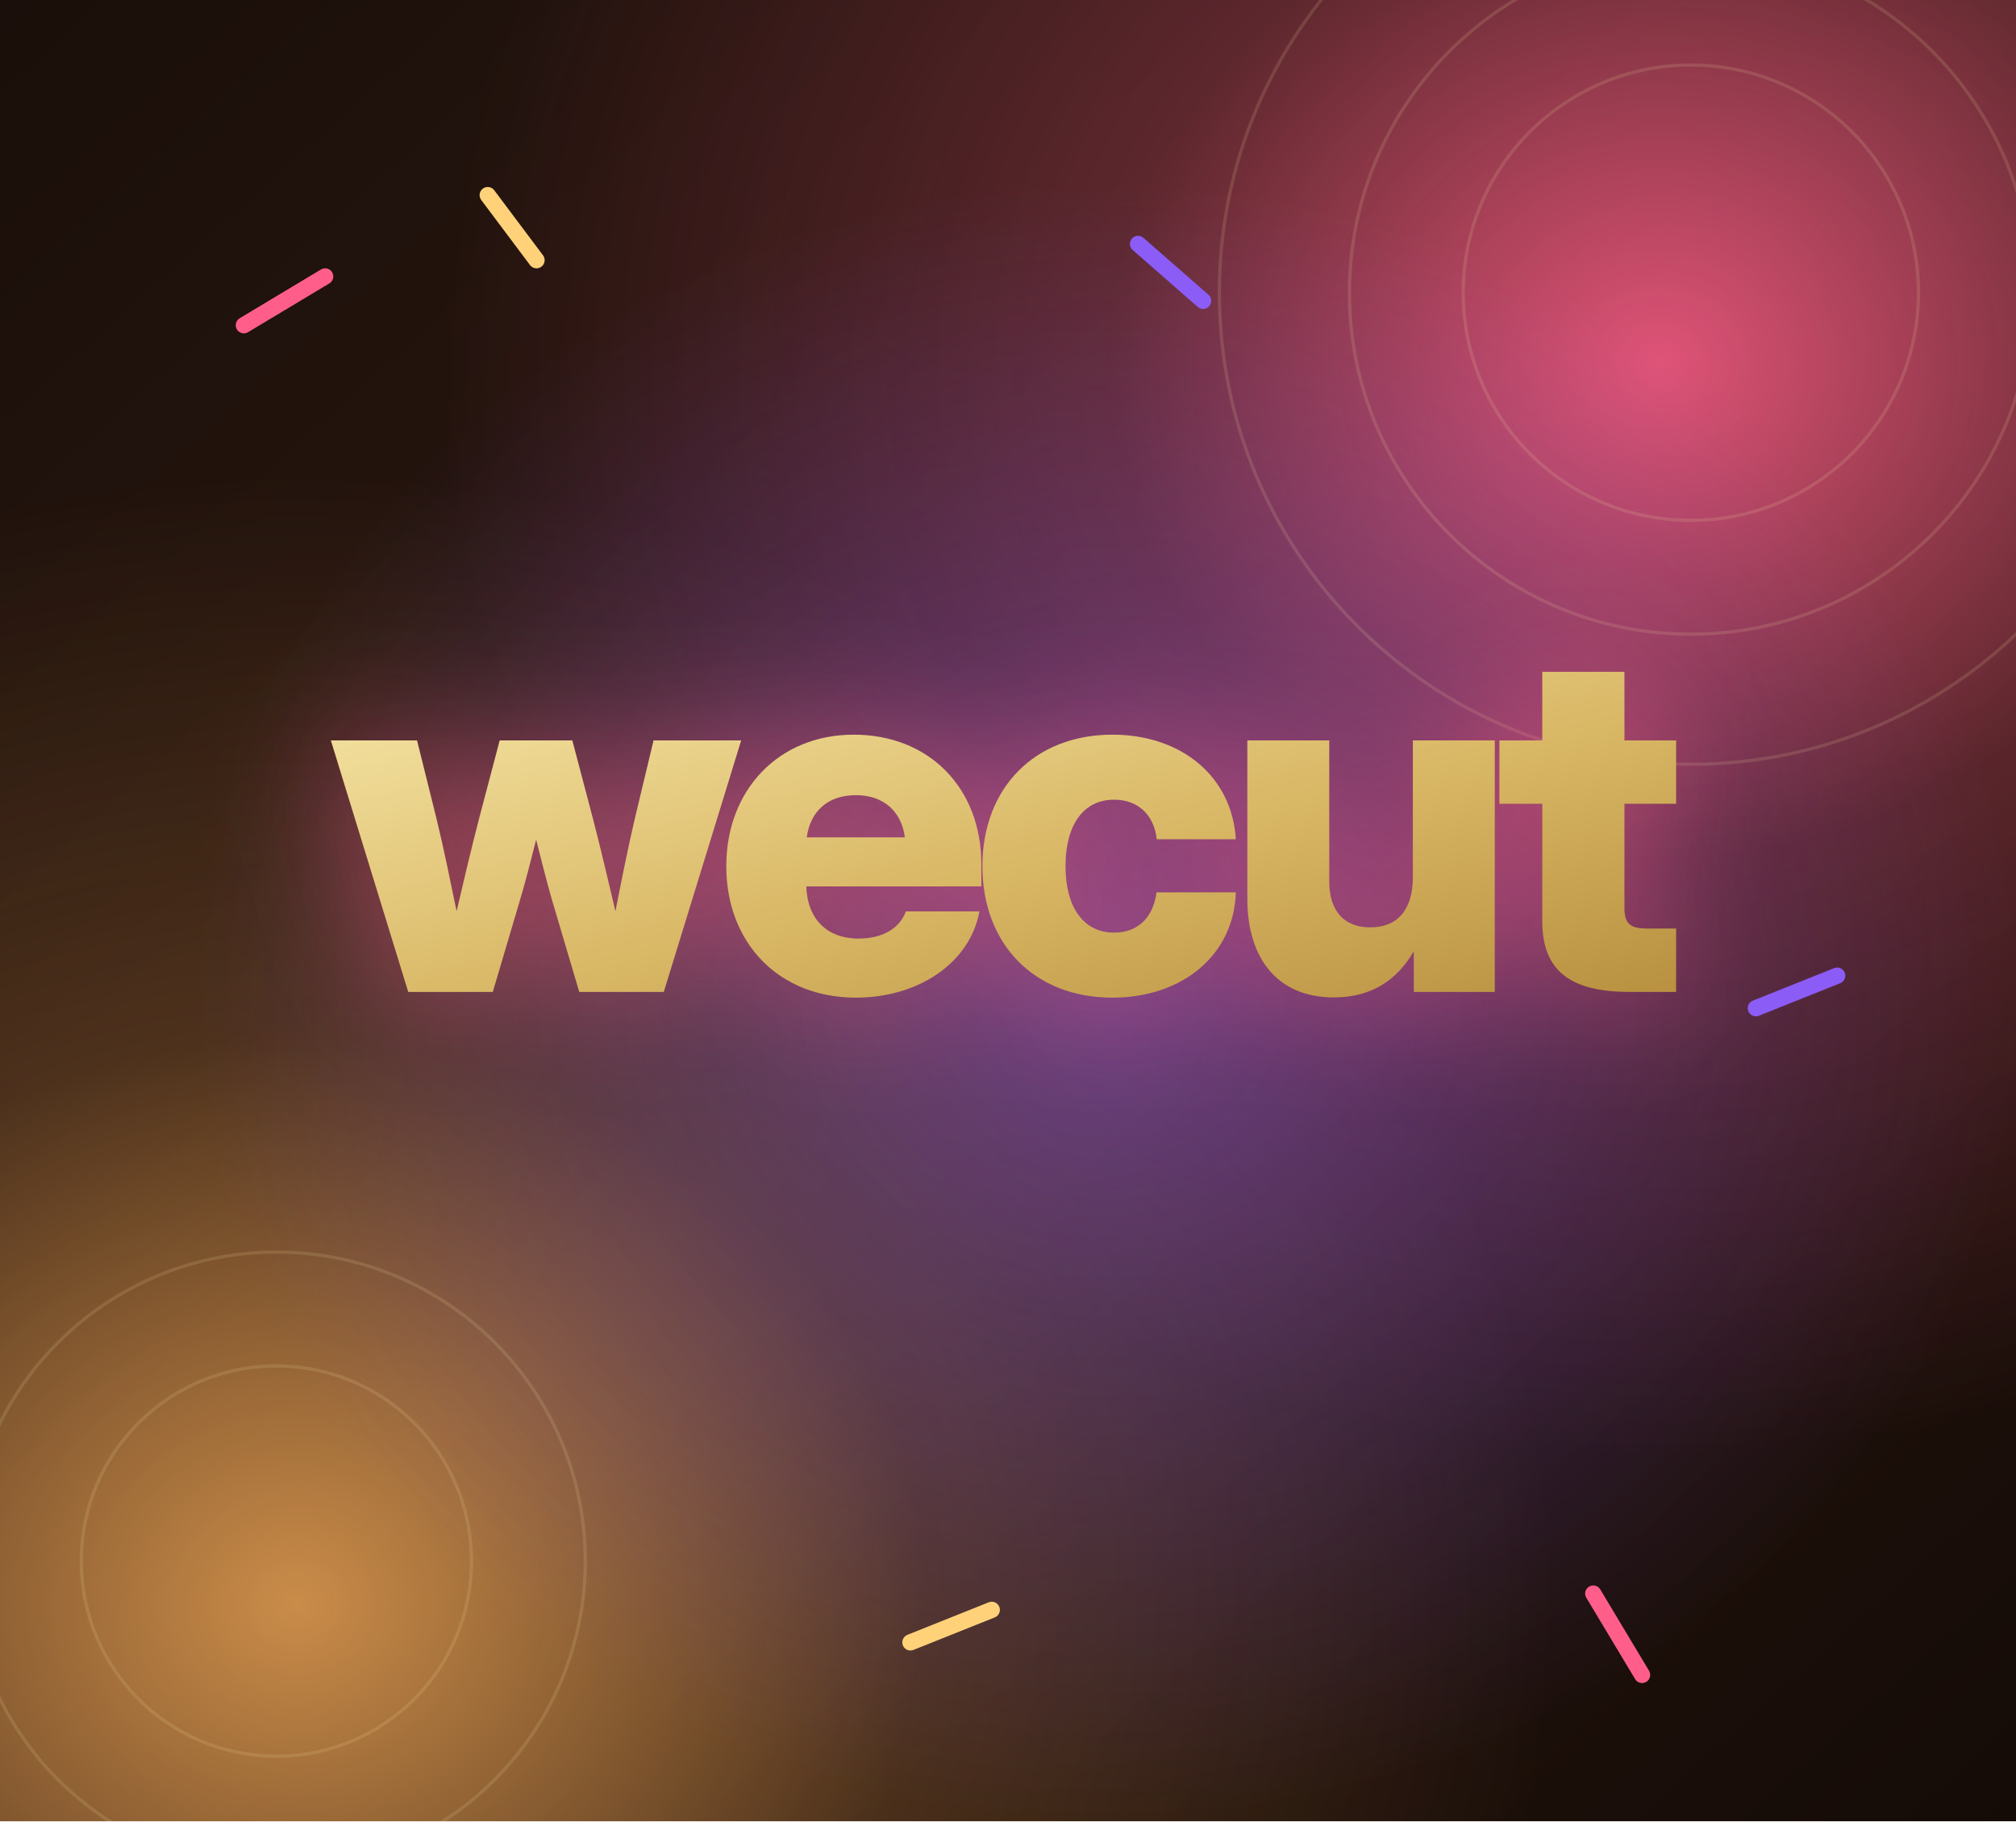
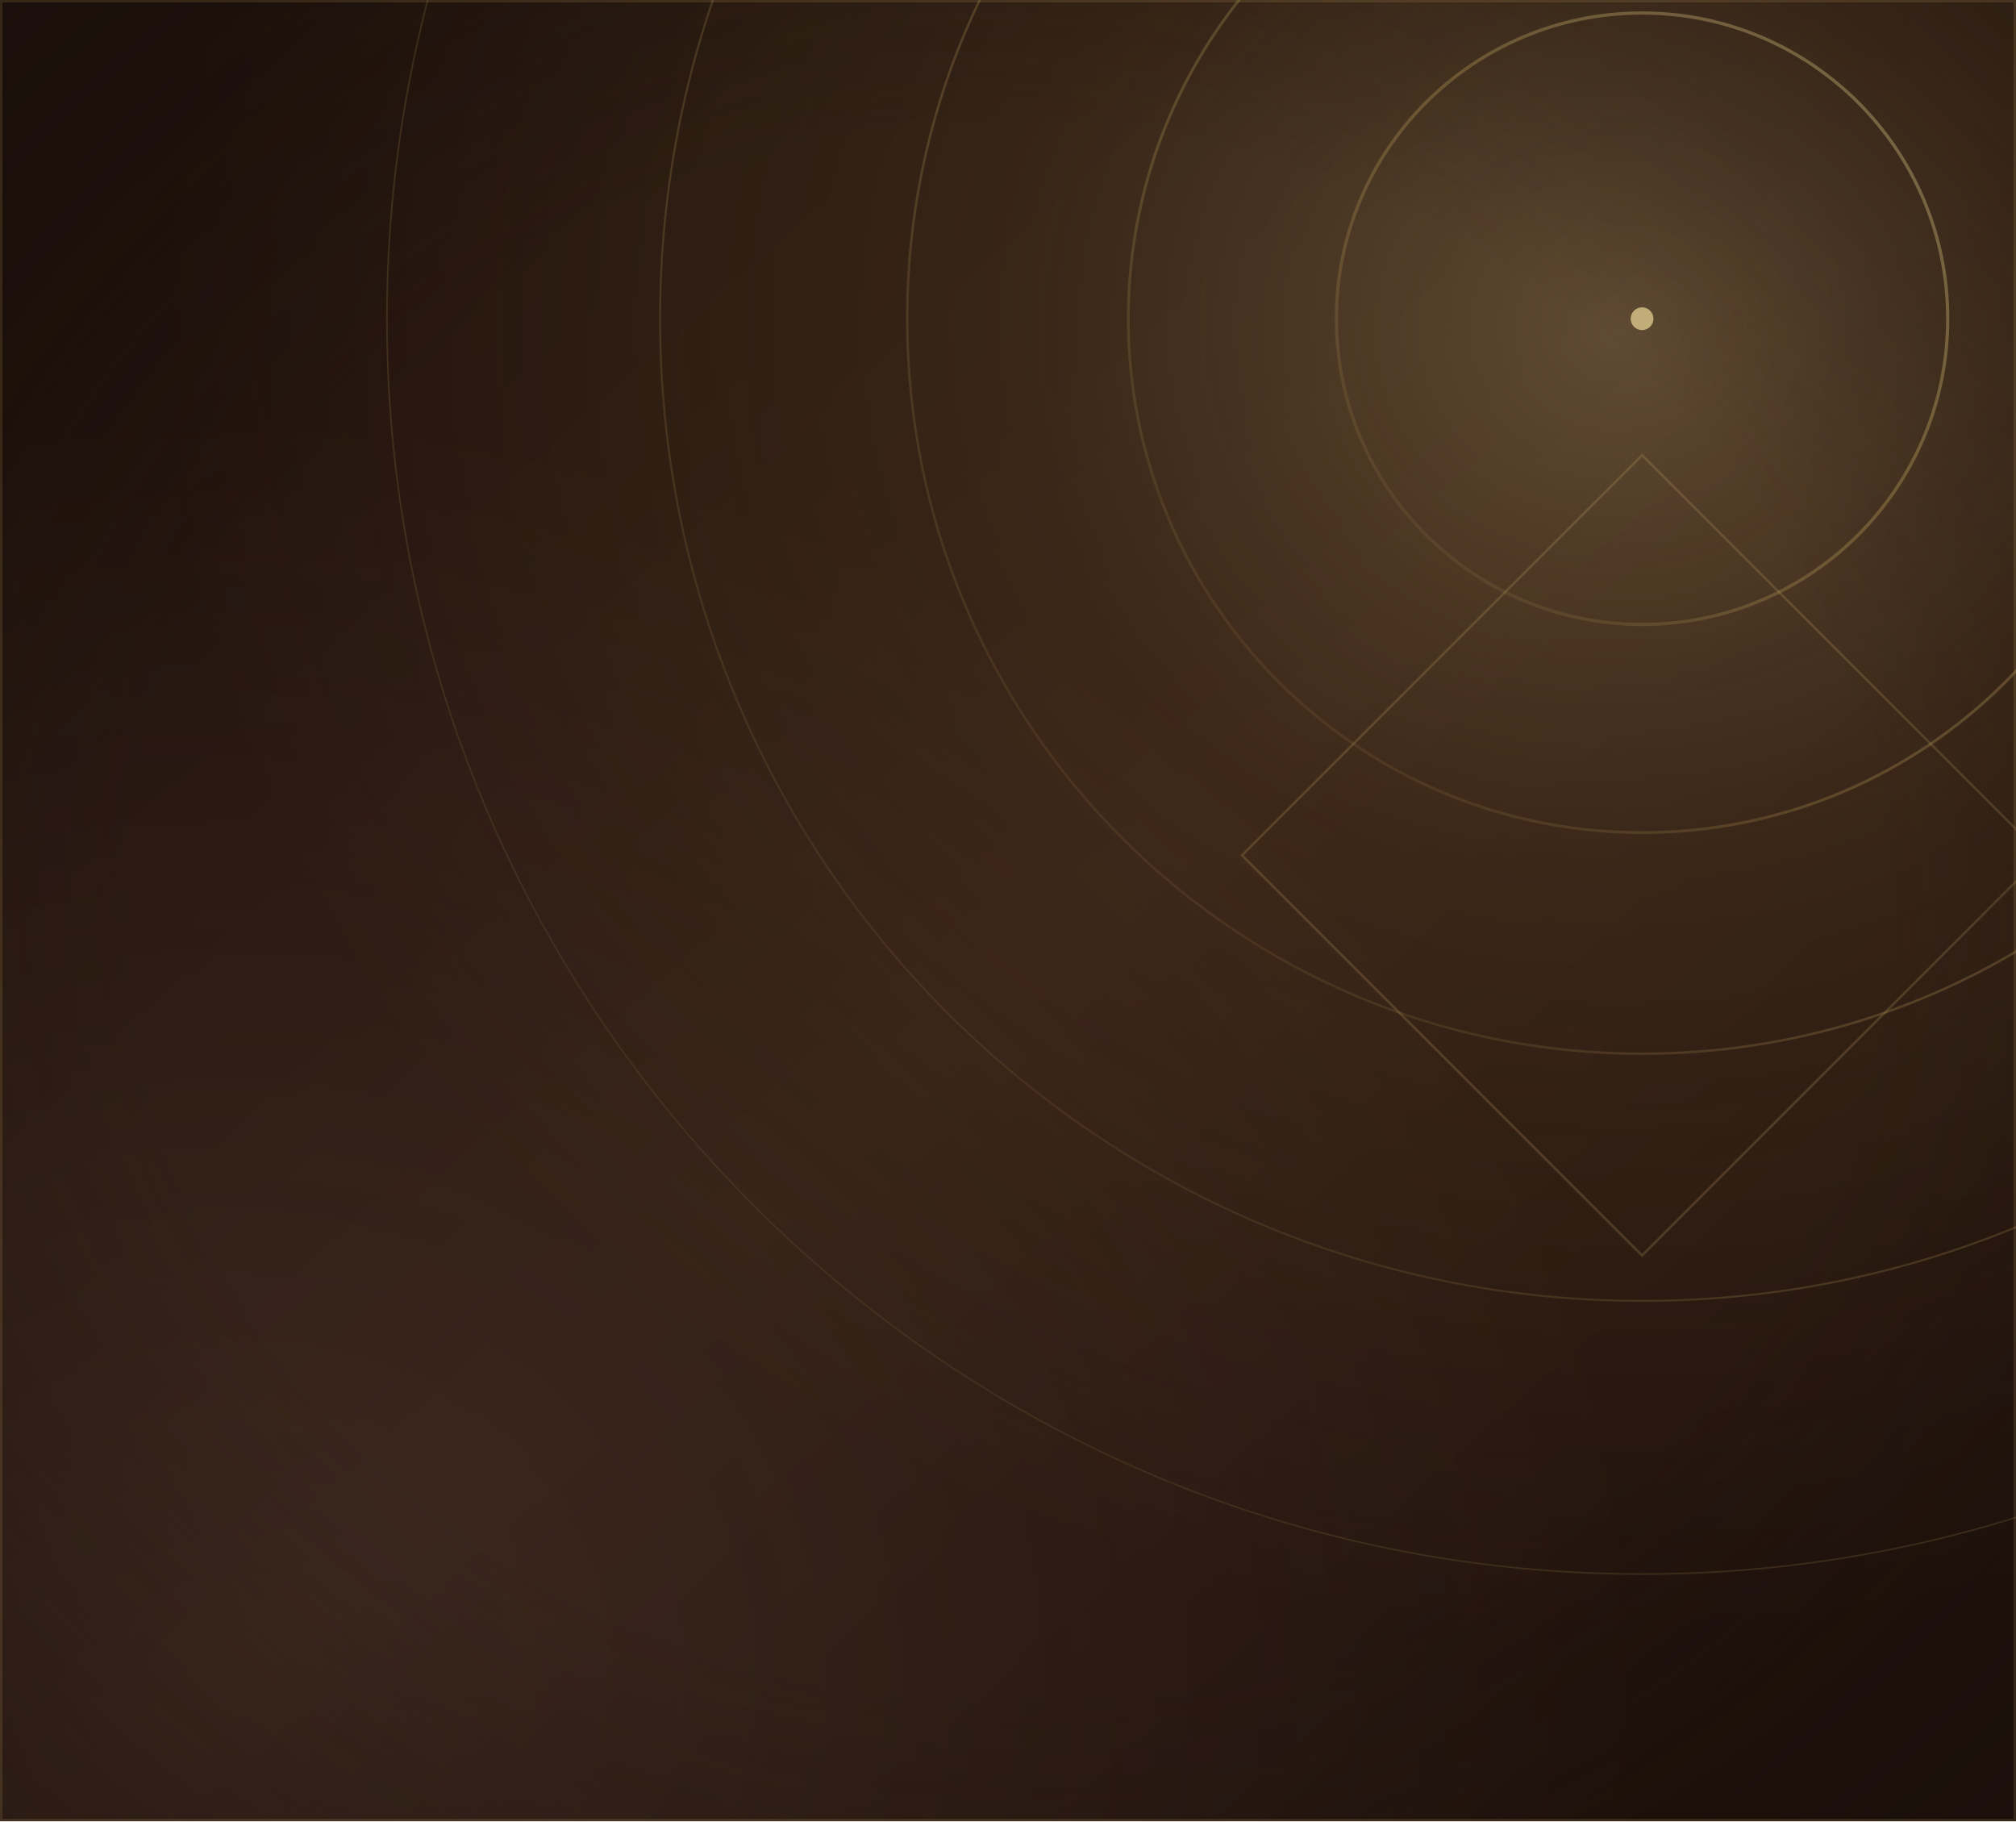
<svg xmlns="http://www.w3.org/2000/svg" viewBox="0 0 1240 1120" preserveAspectRatio="xMidYMid slice" role="presentation">
  <defs>
-     <linearGradient id="wc-base" x1="0" y1="0" x2="1" y2="1">
+     <linearGradient id="rg-base" x1="0" y1="0" x2="1" y2="1">
      <stop offset="0" stop-color="#1a0f0a" />
-       <stop offset=".5" stop-color="#2d1810" />
-       <stop offset="1" stop-color="#140b07" />
+       <stop offset=".52" stop-color="#2d1810" />
+       <stop offset="1" stop-color="#1a0f0a" />
    </linearGradient>
-     <radialGradient id="wc-pink" cx=".82" cy=".2" r=".6">
-       <stop offset="0" stop-color="#ff5e8a" stop-opacity=".85" />
-       <stop offset=".45" stop-color="#ff5e8a" stop-opacity=".25" />
-       <stop offset="1" stop-color="#ff5e8a" stop-opacity="0" />
+     <radialGradient id="rg-glow" cx=".8" cy=".18" r=".72">
+       <stop offset="0" stop-color="#f4e09b" stop-opacity=".26" />
+       <stop offset=".42" stop-color="#c8a961" stop-opacity=".11" />
+       <stop offset="1" stop-color="#c8a961" stop-opacity="0" />
    </radialGradient>
-     <radialGradient id="wc-amber" cx=".15" cy=".88" r=".62">
-       <stop offset="0" stop-color="#ffb35c" stop-opacity=".75" />
-       <stop offset=".5" stop-color="#ffb35c" stop-opacity=".18" />
-       <stop offset="1" stop-color="#ffb35c" stop-opacity="0" />
+     <radialGradient id="rg-depth" cx=".12" cy=".92" r=".7">
+       <stop offset="0" stop-color="#d4c5a9" stop-opacity=".1" />
+       <stop offset="1" stop-color="#d4c5a9" stop-opacity="0" />
    </radialGradient>
-     <radialGradient id="wc-violet" cx=".55" cy=".55" r=".45">
-       <stop offset="0" stop-color="#8b5cf6" stop-opacity=".45" />
-       <stop offset="1" stop-color="#8b5cf6" stop-opacity="0" />
+     <linearGradient id="rg-arc" x1="0" y1="1" x2="1" y2="0">
+       <stop offset="0" stop-color="#c8a961" stop-opacity="0" />
+       <stop offset=".55" stop-color="#c8a961" stop-opacity=".38" />
+       <stop offset="1" stop-color="#f4e09b" stop-opacity=".62" />
+     </linearGradient>
+     <linearGradient id="rg-rule" x1="0" y1="0" x2="1" y2="0">
+       <stop offset="0" stop-color="#d4c5a9" stop-opacity=".3" />
+       <stop offset="1" stop-color="#d4c5a9" stop-opacity="0" />
+     </linearGradient>
+     <radialGradient id="rg-vignette" cx=".5" cy=".5" r=".78">
+       <stop offset=".55" stop-color="#1a0f0a" stop-opacity="0" />
+       <stop offset="1" stop-color="#1a0f0a" stop-opacity=".6" />
    </radialGradient>
-     <linearGradient id="wc-gold" x1="0" y1="0" x2="1" y2="1">
-       <stop offset="0" stop-color="#f7e7a8" />
-       <stop offset=".55" stop-color="#d9b866" />
-       <stop offset="1" stop-color="#b8903f" />
-     </linearGradient>
-     <linearGradient id="wc-hot" x1="0" y1="1" x2="1" y2="0">
-       <stop offset="0" stop-color="#ff5e8a" />
-       <stop offset="1" stop-color="#ffd27a" />
-     </linearGradient>
-     <clipPath id="wc-top">
-       <polygon points="0,0 1240,0 1240,420 0,760" />
-     </clipPath>
-     <clipPath id="wc-bottom">
-       <polygon points="0,760 1240,420 1240,1120 0,1120" />
-     </clipPath>
-     <path id="wc-w" d="M250 330 L440 830 L620 470 L800 830 L990 330" fill="none" stroke="url(#wc-gold)" stroke-width="120" stroke-linecap="round" stroke-linejoin="round" />
-     <filter id="wc-blur" filterUnits="userSpaceOnUse" x="0" y="0" width="1240" height="1120">
-       <feGaussianBlur stdDeviation="40" />
-     </filter>
  </defs>
-   <rect width="1240" height="1120" fill="url(#wc-base)" />
-   <rect width="1240" height="1120" fill="url(#wc-pink)" />
-   <rect width="1240" height="1120" fill="url(#wc-amber)" />
-   <rect width="1240" height="1120" fill="url(#wc-violet)" />
-   <g fill="none" stroke="#f7e7a8" stroke-opacity=".14" stroke-width="2">
-     <circle cx="1040" cy="180" r="140" />
-     <circle cx="1040" cy="180" r="210" />
-     <circle cx="1040" cy="180" r="290" />
-     <circle cx="170" cy="960" r="120" />
-     <circle cx="170" cy="960" r="190" />
+   <rect width="1240" height="1120" fill="url(#rg-base)" />
+   <rect width="1240" height="1120" fill="url(#rg-glow)" />
+   <rect width="1240" height="1120" fill="url(#rg-depth)" />
+   <g fill="none" stroke="url(#rg-arc)" stroke-linecap="round">
+     <circle cx="1010" cy="196" r="188" stroke-width="2" />
+     <circle cx="1010" cy="196" r="316" stroke-width="1.75" />
+     <circle cx="1010" cy="196" r="452" stroke-width="1.5" />
+     <circle cx="1010" cy="196" r="604" stroke-width="1.25" />
+     <circle cx="1010" cy="196" r="772" stroke-width="1" />
  </g>
-   <text x="620" y="610" text-anchor="middle" font-family="Inter Display, Inter, sans-serif" font-weight="800" font-size="300" letter-spacing="-14" fill="#ff5e8a" opacity=".55" filter="url(#wc-blur)">wecut</text>
-   <text x="620" y="610" text-anchor="middle" font-family="Inter Display, Inter, sans-serif" font-weight="800" font-size="300" letter-spacing="-14" fill="url(#wc-gold)">wecut</text>
-   <g stroke-linecap="round" stroke-width="10">
-     <line x1="150" y1="200" x2="200" y2="170" stroke="#ff5e8a" />
-     <line x1="300" y1="120" x2="330" y2="160" stroke="#ffd27a" />
-     <line x1="1080" y1="620" x2="1130" y2="600" stroke="#8b5cf6" />
-     <line x1="980" y1="980" x2="1010" y2="1030" stroke="#ff5e8a" />
-     <line x1="560" y1="1010" x2="610" y2="990" stroke="#ffd27a" />
-     <line x1="700" y1="150" x2="740" y2="185" stroke="#8b5cf6" />
+   <g fill="none" stroke="#c8a961">
+     <rect x="836" y="352" width="348" height="348" stroke-opacity=".22" stroke-width="1.5" transform="rotate(45 1010 526)" />
+     <circle cx="1010" cy="196" r="7" fill="#f4e09b" stroke="none" opacity=".7" />
  </g>
+   <g stroke="url(#rg-rule)" stroke-width="1.25">
+     <line x1="96" y1="742" x2="612" y2="742" />
+     <line x1="96" y1="806" x2="424" y2="806" />
+   </g>
+   <rect width="1240" height="1120" fill="url(#rg-vignette)" />
+   <rect x=".75" y=".75" width="1238.5" height="1118.5" fill="none" stroke="#c8a961" stroke-opacity=".16" stroke-width="1.5" />
</svg>
